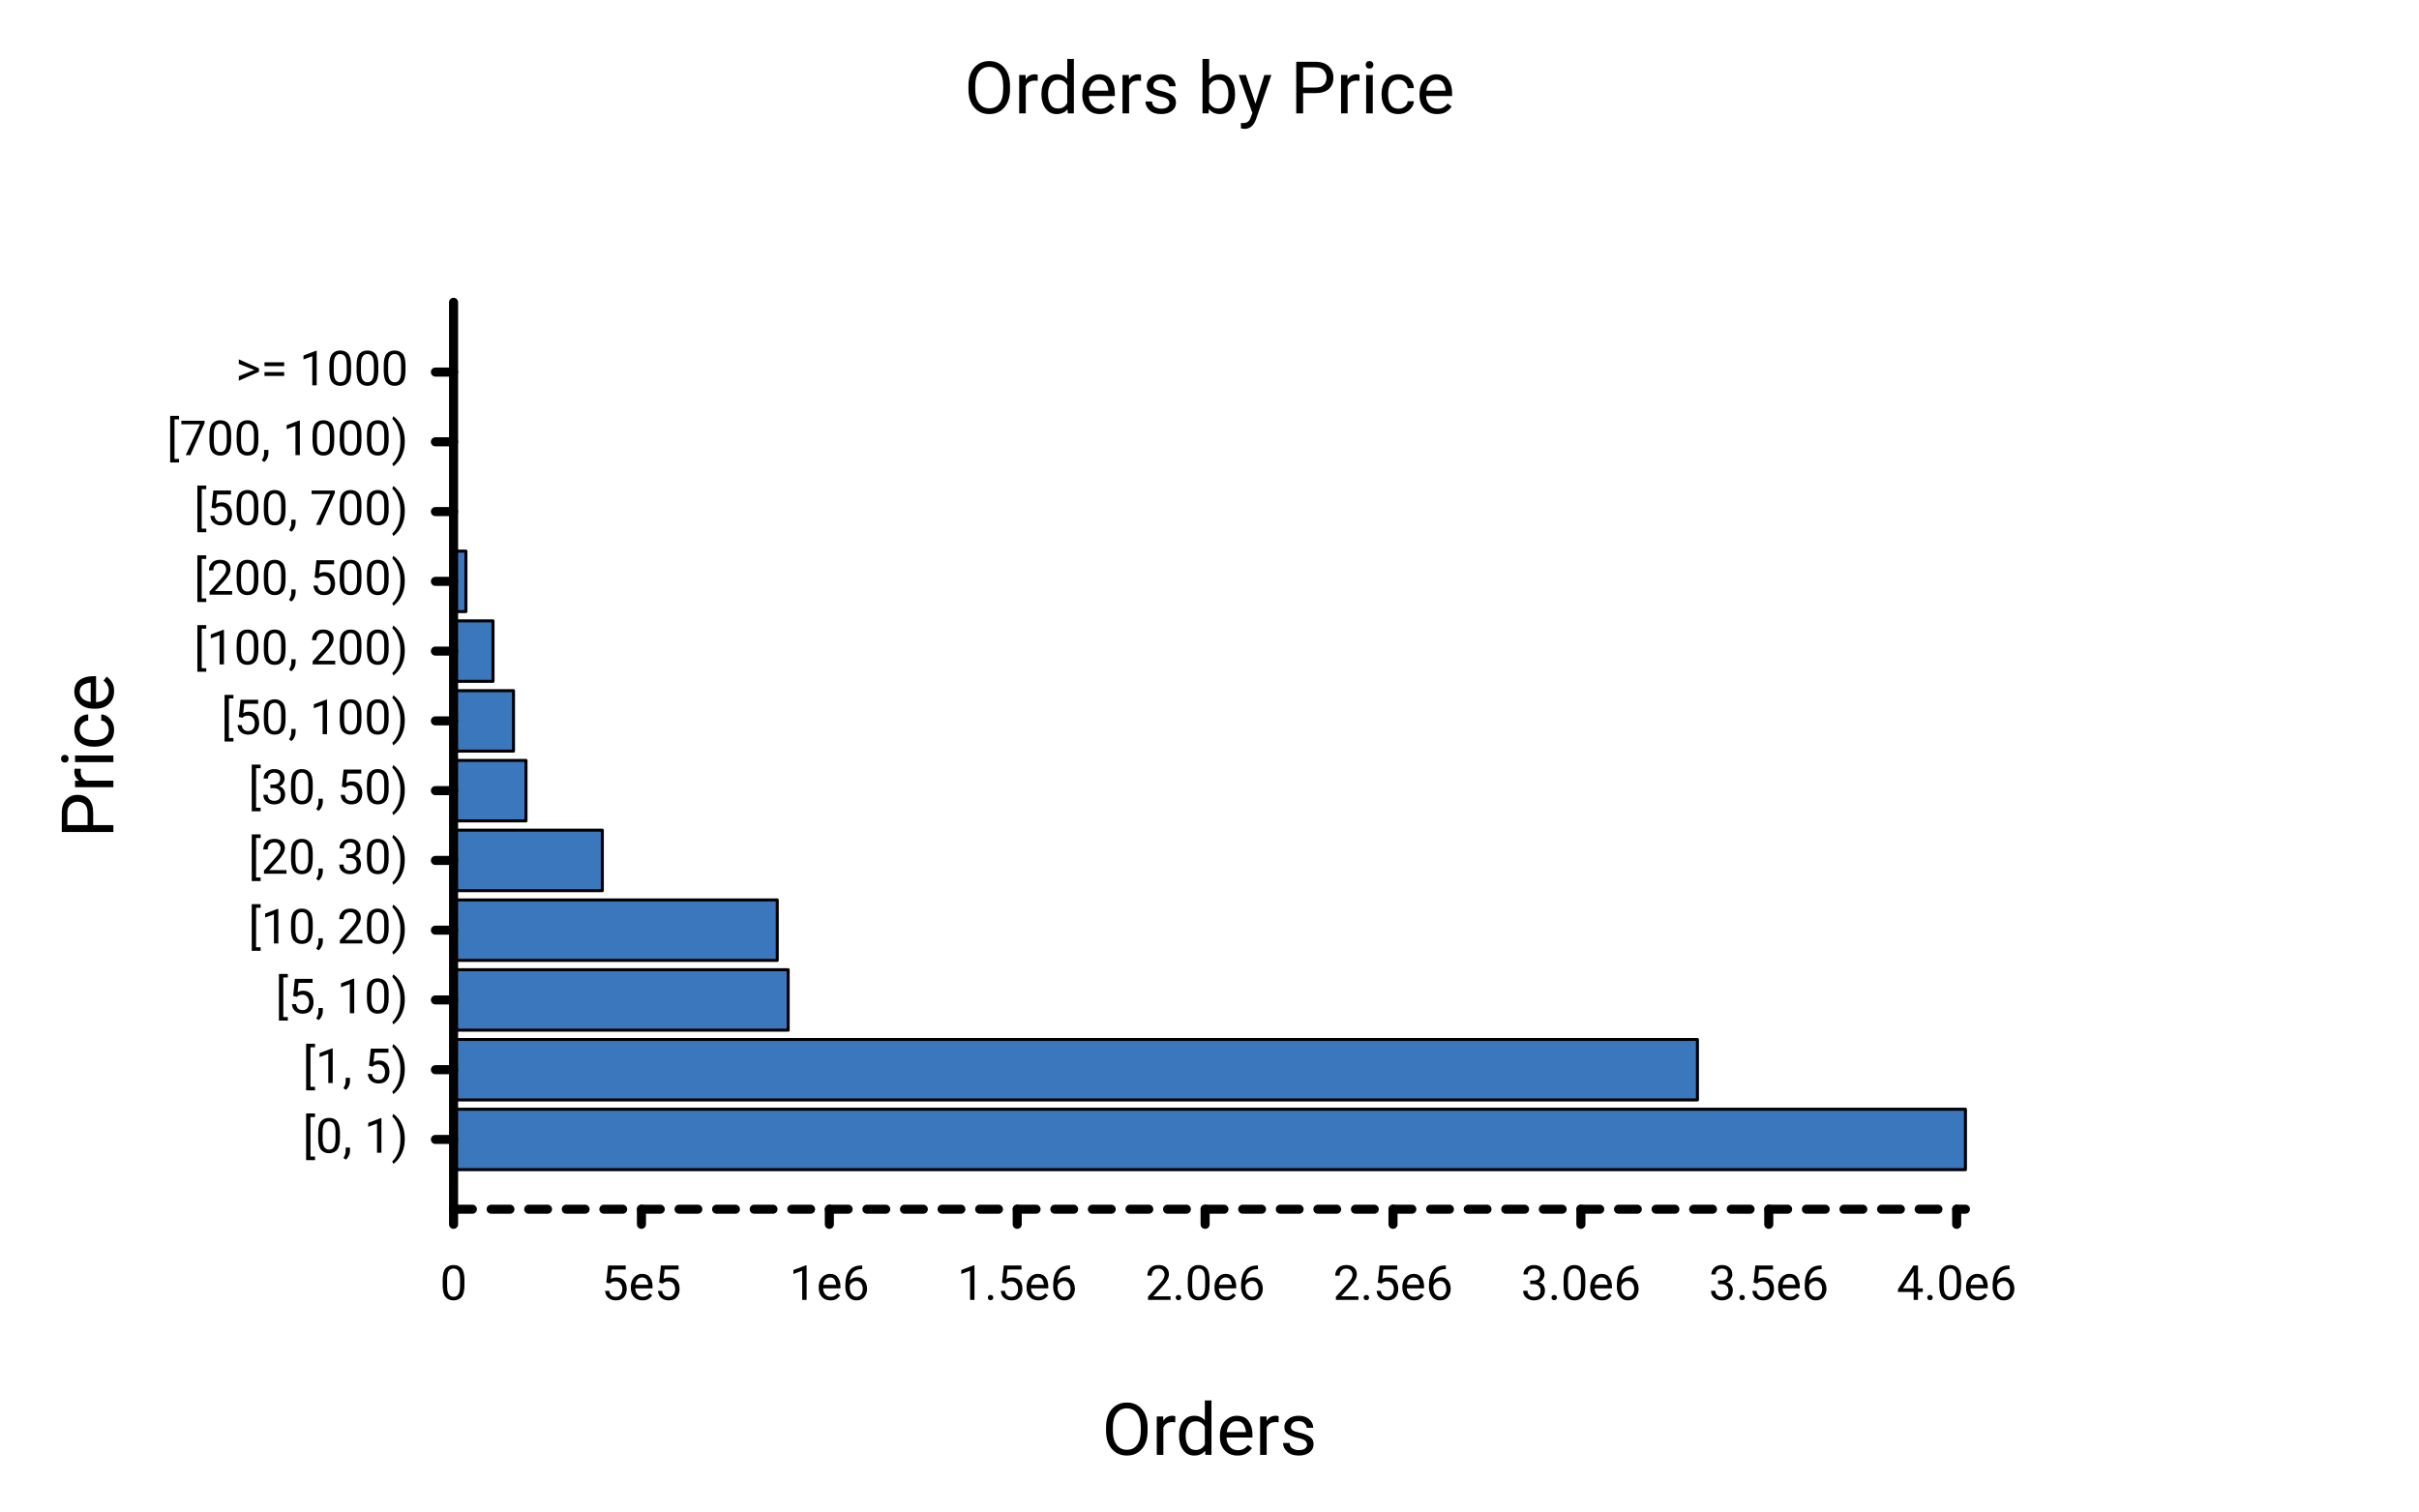
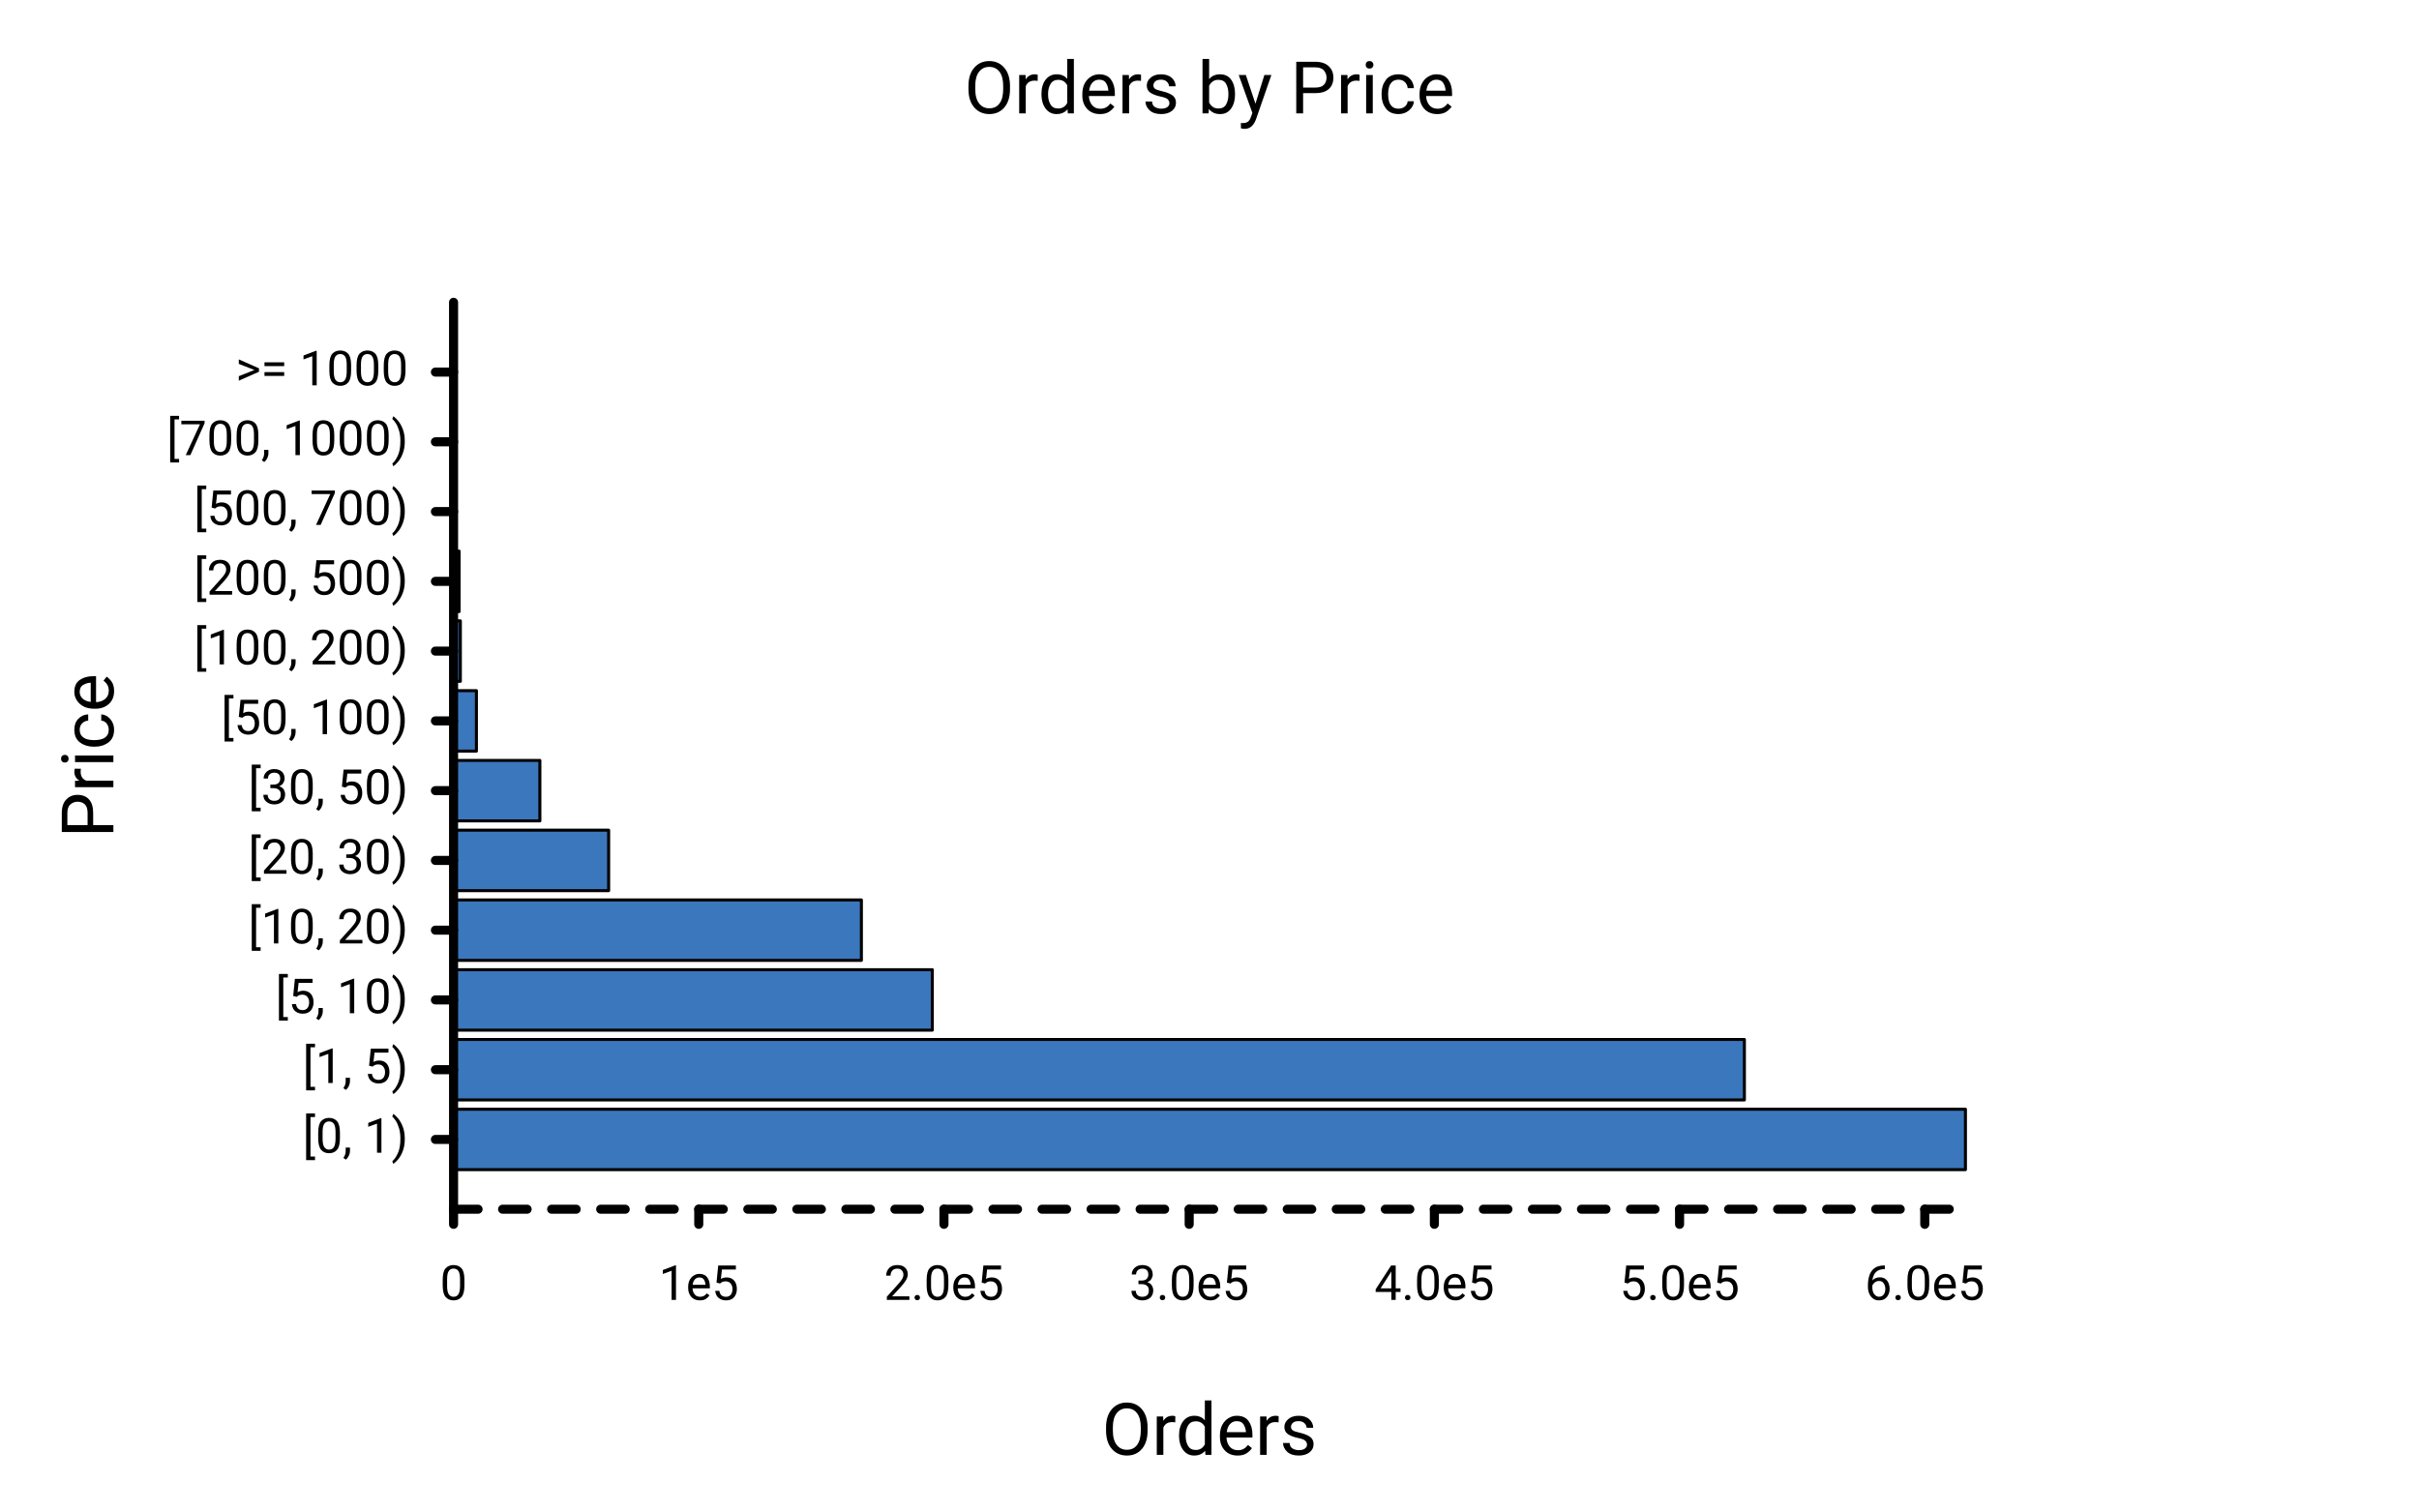
<svg xmlns="http://www.w3.org/2000/svg" class="poloto" width="800" height="500" viewBox="0 0 800 500">
  <style>
.poloto{
  stroke-linecap:round;
  stroke-linejoin:round;
  font-family:Roboto,sans-serif;
  font-size:16px;
}
.poloto_background{fill:AliceBlue;}
.poloto_scatter{stroke-width:7}
.poloto_line{stroke-width:2}
.poloto_text{fill: black;}
.poloto_name{font-size:24px;dominant-baseline:start;text-anchor:middle;}
.poloto_where{dominant-baseline:middle;text-anchor:start}
.poloto_text.poloto_legend{font-size:20px;dominant-baseline:middle;text-anchor:start;}
.poloto_text.poloto_ticks.poloto_y{dominant-baseline:middle;text-anchor:end}
.poloto_text.poloto_ticks.poloto_x{dominant-baseline:start;text-anchor:middle}
.poloto_imgs.poloto_ticks{stroke: black;stroke-width:3;fill:none;stroke-dasharray:none}
.poloto_grid{stroke:gray;stroke-width:0.5}

.poloto0.poloto_stroke{stroke:blue;}
.poloto1.poloto_stroke{stroke:red;}
.poloto2.poloto_stroke{stroke:green;}
.poloto3.poloto_stroke{stroke:gold;}
.poloto4.poloto_stroke{stroke:aqua;}
.poloto5.poloto_stroke{stroke:lime;}
.poloto6.poloto_stroke{stroke:orange;}
.poloto7.poloto_stroke{stroke:chocolate;}
.poloto0.poloto_fill{fill:blue;}
.poloto1.poloto_fill{fill:red;}
.poloto2.poloto_fill{fill:green;}
.poloto3.poloto_fill{fill:gold;}
.poloto4.poloto_fill{fill:aqua;}
.poloto5.poloto_fill{fill:lime;}
.poloto6.poloto_fill{fill:orange;}
.poloto7.poloto_fill{fill:chocolate;}

            .poloto_background{fill-opacity:0;}
            .poloto0.poloto_histo.poloto_imgs{fill:#3B77BC;stroke:black;stroke-width:1px}
            .poloto_grid{display:none}
            .poloto0.poloto_stroke{stroke:#3B77BC}
        
	</style>
  <circle r="1e5" class="poloto_background" />
  <g id="poloto_plot0" class="poloto_plot poloto_imgs poloto_histo poloto0 poloto_fill">
    <rect x="150.00" y="366.92" width="500" height="20" />
-     <rect x="150.00" y="343.85" width="411.369" height="20" />
-     <rect x="150.00" y="320.77" width="110.658" height="20" />
-     <rect x="150.00" y="297.69" width="107.053" height="20" />
-     <rect x="150.00" y="274.62" width="49.197" height="20" />
-     <rect x="150.00" y="251.54" width="23.958" height="20" />
-     <rect x="150.00" y="228.46" width="19.823" height="20" />
-     <rect x="150.00" y="205.38" width="13.047" height="20" />
-     <rect x="150.00" y="182.31" width="4.091" height="20" />
-     <rect x="150.00" y="159.23" width="0.257" height="20" />
-     <rect x="150.00" y="136.15" width="0.336" height="20" />
-     <rect x="150.00" y="113.08" width="0.222" height="20" />
+     <rect x="150.00" y="343.85" width="426.894" height="20" />
+     <rect x="150.00" y="320.77" width="158.325" height="20" />
+     <rect x="150.00" y="297.69" width="134.875" height="20" />
+     <rect x="150.00" y="274.62" width="51.288" height="20" />
+     <rect x="150.00" y="251.54" width="28.545" height="20" />
+     <rect x="150.00" y="228.46" width="7.558" height="20" />
+     <rect x="150.00" y="205.38" width="2.244" height="20" />
+     <rect x="150.00" y="182.31" width="1.831" height="20" />
+     <rect x="150.00" y="159.23" width="0.011" height="20" />
+     <rect x="150.00" y="136.15" width="0.001" height="20" />
+     <rect x="150.00" y="113.08" width="0.005" height="20" />
  </g>
  <text class="poloto_text poloto_name poloto_title" x="400.00" y="37.50">Orders by Price</text>
  <text class="poloto_text poloto_name poloto_x" x="400.00" y="481.25">Orders</text>
  <text class="poloto_text poloto_name poloto_y" x="37.50" y="250.00" transform="rotate(-90,37.50,250.00)">Price</text>
  <g class="poloto_text poloto_ticks poloto_y">
    <text x="135.00" y="376.92">[0, 1)</text>
    <text x="135.00" y="353.85">[1, 5)</text>
    <text x="135.00" y="330.77">[5, 10)</text>
    <text x="135.00" y="307.69">[10, 20)</text>
    <text x="135.00" y="284.62">[20, 30)</text>
    <text x="135.00" y="261.54">[30, 50)</text>
    <text x="135.00" y="238.46">[50, 100)</text>
    <text x="135.00" y="215.38">[100, 200)</text>
    <text x="135.00" y="192.31">[200, 500)</text>
    <text x="135.00" y="169.23">[500, 700)</text>
    <text x="135.00" y="146.15">[700, 1000)</text>
    <text x="135.00" y="123.08">&gt;= 1000</text>
  </g>
  <g class="poloto_imgs poloto_ticks poloto_y">
    <line x1="150.00" x2="144.00" y1="376.92" y2="376.92" />
    <line x1="150.00" x2="144.00" y1="353.85" y2="353.85" />
    <line x1="150.00" x2="144.00" y1="330.77" y2="330.77" />
    <line x1="150.00" x2="144.00" y1="307.69" y2="307.69" />
    <line x1="150.00" x2="144.00" y1="284.62" y2="284.62" />
    <line x1="150.00" x2="144.00" y1="261.54" y2="261.54" />
    <line x1="150.00" x2="144.00" y1="238.46" y2="238.46" />
    <line x1="150.00" x2="144.00" y1="215.38" y2="215.38" />
    <line x1="150.00" x2="144.00" y1="192.31" y2="192.31" />
    <line x1="150.00" x2="144.00" y1="169.23" y2="169.23" />
    <line x1="150.00" x2="144.00" y1="146.15" y2="146.15" />
    <line x1="150.00" x2="144.00" y1="123.08" y2="123.08" />
  </g>
  <g class="poloto_text poloto_ticks poloto_x">
    <text x="150.00" y="430.00">0</text>
-     <text x="212.14" y="430.00">5e5</text>
-     <text x="274.28" y="430.00">1e6</text>
-     <text x="336.41" y="430.00">1.5e6</text>
-     <text x="398.55" y="430.00">2.0e6</text>
-     <text x="460.69" y="430.00">2.5e6</text>
-     <text x="522.83" y="430.00">3.0e6</text>
-     <text x="584.96" y="430.00">3.5e6</text>
-     <text x="647.10" y="430.00">4.0e6</text>
+     <text x="231.09" y="430.00">1e5</text>
+     <text x="312.18" y="430.00">2.0e5</text>
+     <text x="393.28" y="430.00">3.0e5</text>
+     <text x="474.37" y="430.00">4.0e5</text>
+     <text x="555.46" y="430.00">5.0e5</text>
+     <text x="636.55" y="430.00">6.0e5</text>
  </g>
  <g class="poloto_imgs poloto_ticks poloto_x">
    <line x1="150.00" x2="150.00" y1="400.00" y2="405.00" />
-     <line x1="212.14" x2="212.14" y1="400.00" y2="405.00" />
-     <line x1="274.28" x2="274.28" y1="400.00" y2="405.00" />
-     <line x1="336.41" x2="336.41" y1="400.00" y2="405.00" />
-     <line x1="398.55" x2="398.55" y1="400.00" y2="405.00" />
-     <line x1="460.69" x2="460.69" y1="400.00" y2="405.00" />
-     <line x1="522.83" x2="522.83" y1="400.00" y2="405.00" />
-     <line x1="584.96" x2="584.96" y1="400.00" y2="405.00" />
-     <line x1="647.10" x2="647.10" y1="400.00" y2="405.00" />
+     <line x1="231.09" x2="231.09" y1="400.00" y2="405.00" />
+     <line x1="312.18" x2="312.18" y1="400.00" y2="405.00" />
+     <line x1="393.28" x2="393.28" y1="400.00" y2="405.00" />
+     <line x1="474.37" x2="474.37" y1="400.00" y2="405.00" />
+     <line x1="555.46" x2="555.46" y1="400.00" y2="405.00" />
+     <line x1="636.55" x2="636.55" y1="400.00" y2="405.00" />
  </g>
  <g class="poloto_grid poloto_x">
    <line x1="150.00" x2="150.00" y1="400.00" y2="100.00" />
-     <line x1="212.14" x2="212.14" y1="400.00" y2="100.00" />
-     <line x1="274.28" x2="274.28" y1="400.00" y2="100.00" />
-     <line x1="336.41" x2="336.41" y1="400.00" y2="100.00" />
-     <line x1="398.55" x2="398.55" y1="400.00" y2="100.00" />
-     <line x1="460.69" x2="460.69" y1="400.00" y2="100.00" />
-     <line x1="522.83" x2="522.83" y1="400.00" y2="100.00" />
-     <line x1="584.96" x2="584.96" y1="400.00" y2="100.00" />
-     <line x1="647.10" x2="647.10" y1="400.00" y2="100.00" />
+     <line x1="231.09" x2="231.09" y1="400.00" y2="100.00" />
+     <line x1="312.18" x2="312.18" y1="400.00" y2="100.00" />
+     <line x1="393.28" x2="393.28" y1="400.00" y2="100.00" />
+     <line x1="474.37" x2="474.37" y1="400.00" y2="100.00" />
+     <line x1="555.46" x2="555.46" y1="400.00" y2="100.00" />
+     <line x1="636.55" x2="636.55" y1="400.00" y2="100.00" />
  </g>
-   <path class="poloto_imgs poloto_ticks poloto_x" style="stroke-dasharray:6.214;stroke-dashoffset:-0;" d=" M 150.00 400.00 L 650.00 400.00" />
+   <path class="poloto_imgs poloto_ticks poloto_x" style="stroke-dasharray:8.109;stroke-dashoffset:-0;" d=" M 150.00 400.00 L 650.00 400.00" />
  <path class="poloto_imgs poloto_ticks poloto_y" d=" M 150.00 400.00 L 150.00 100.00" />
</svg>
